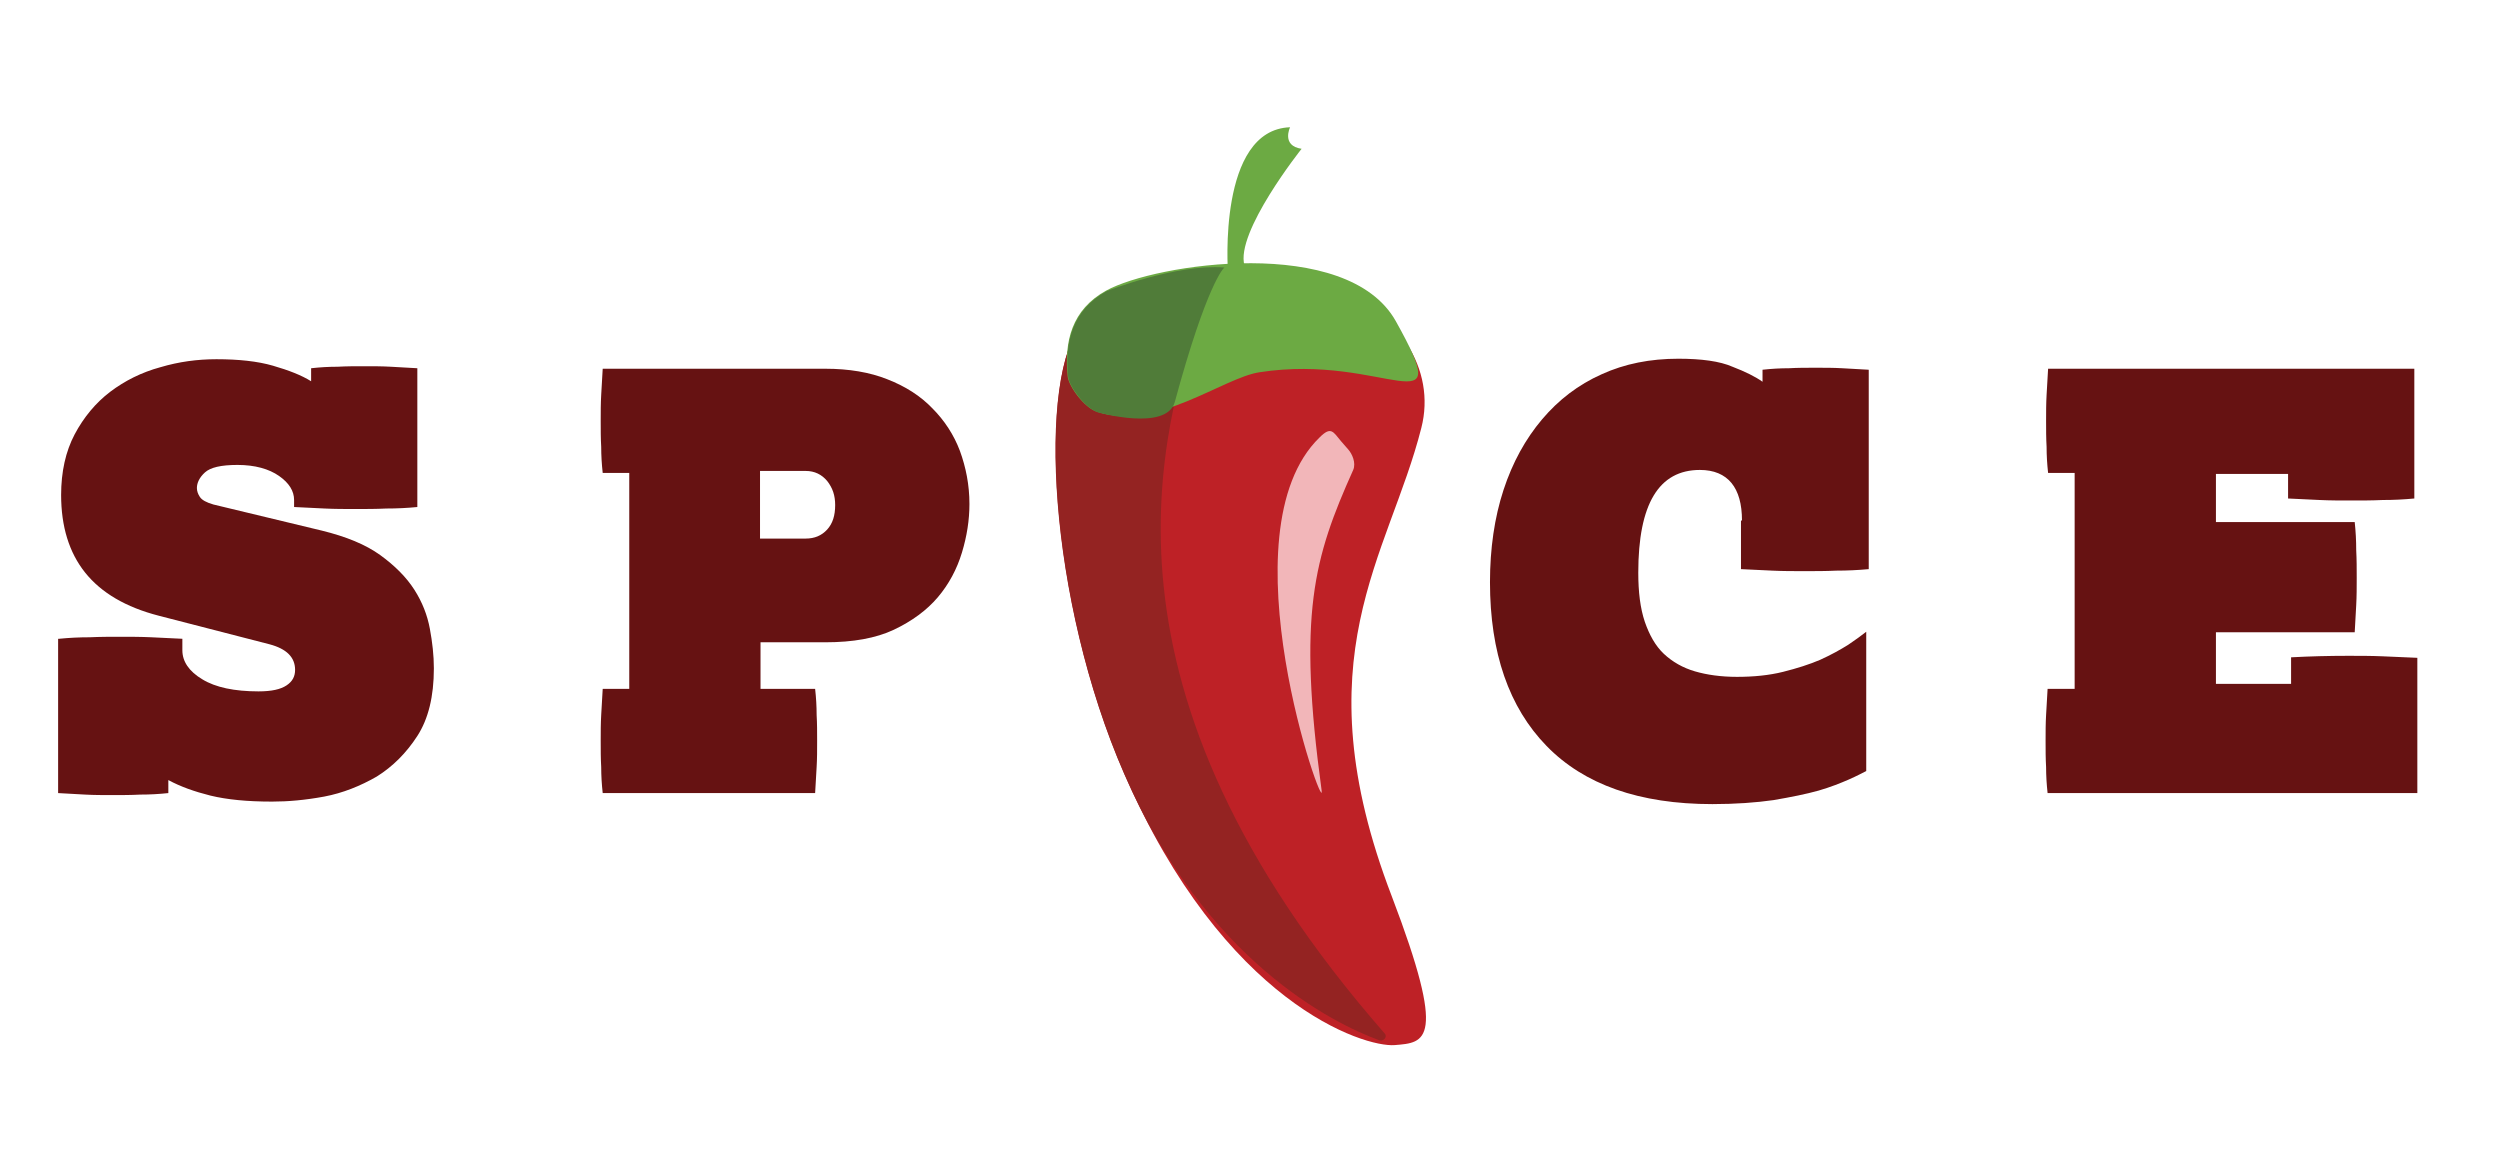
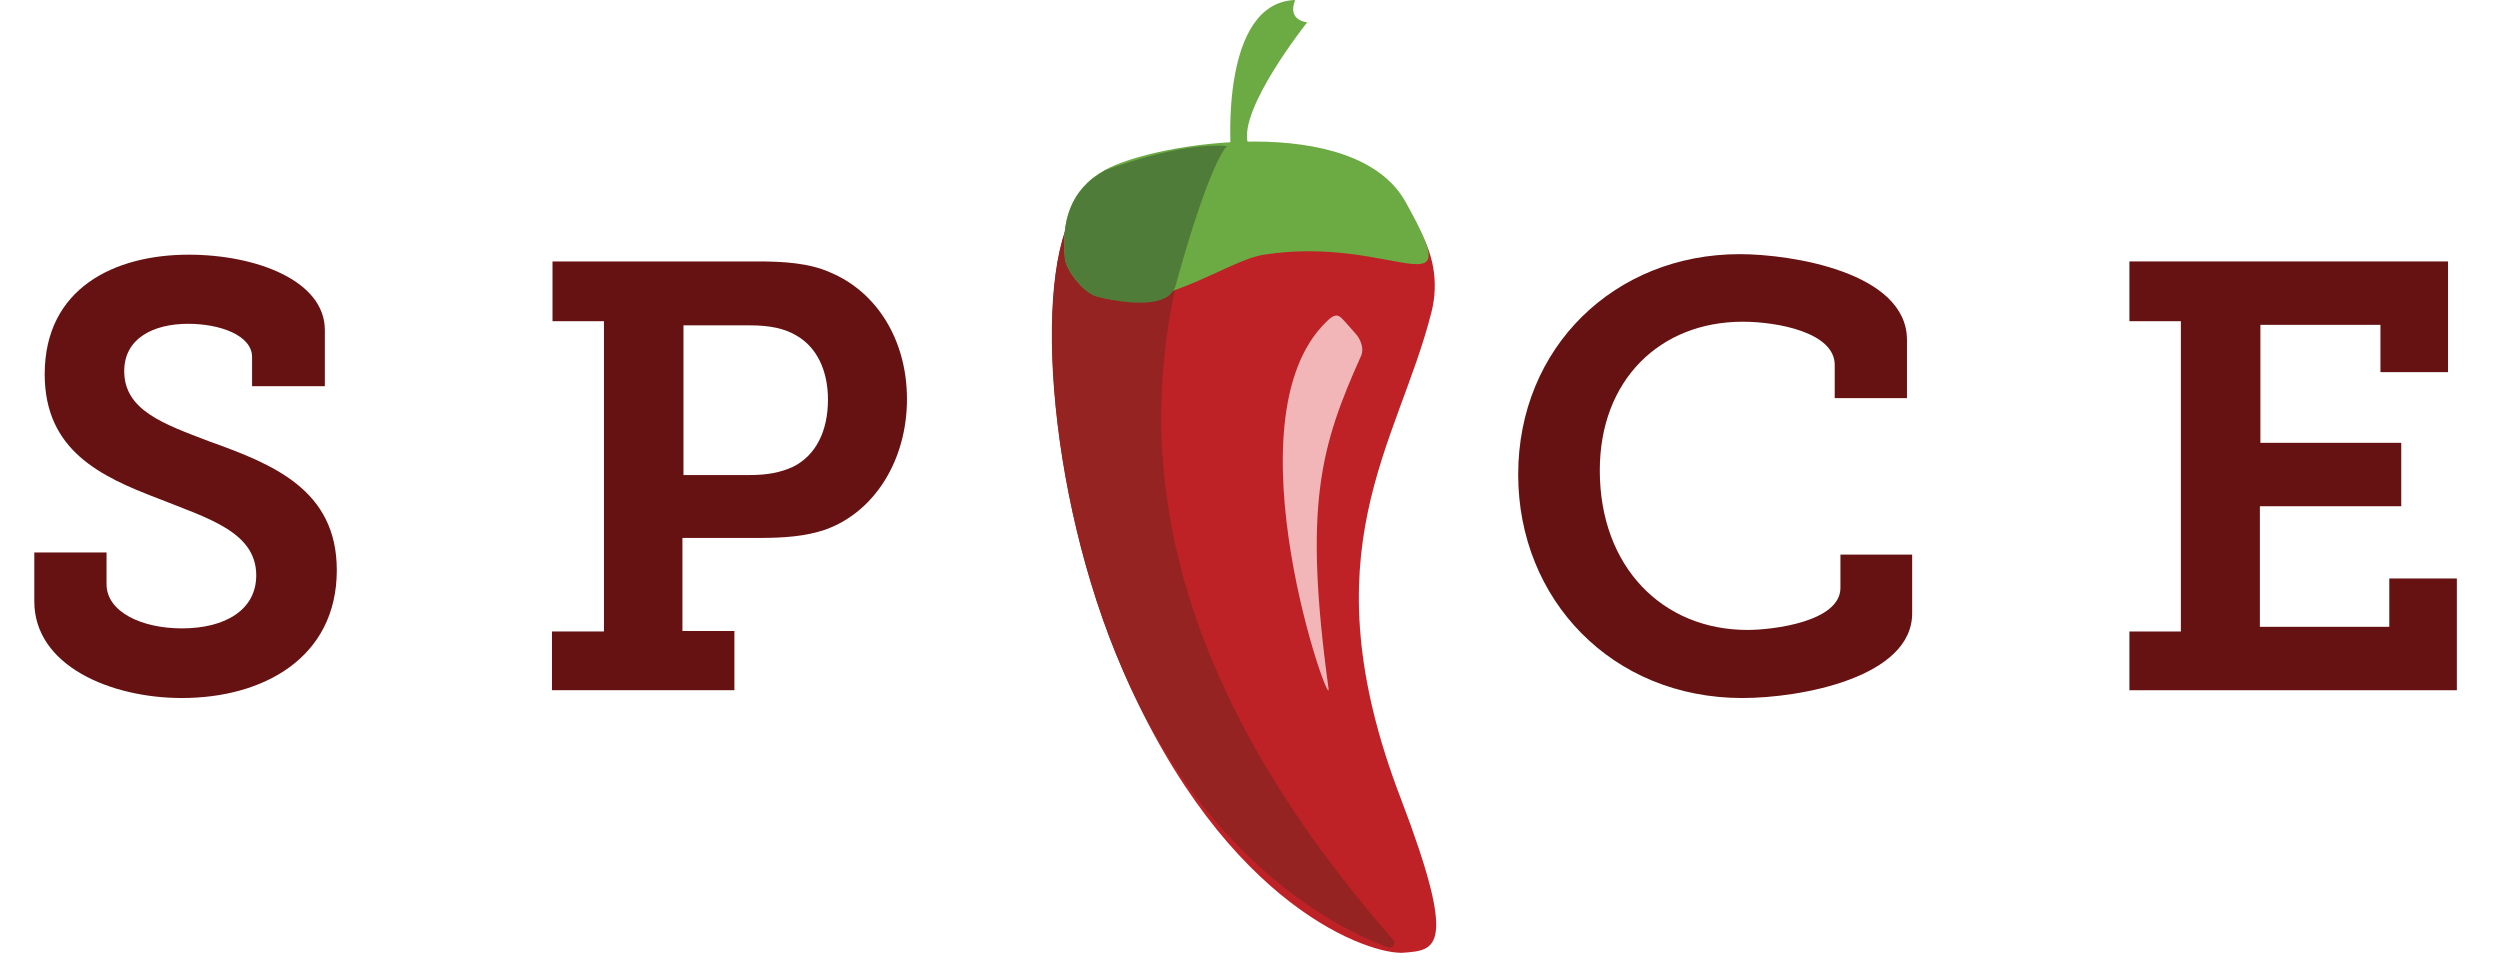
- <svg xmlns="http://www.w3.org/2000/svg" version="1.1" id="Layer_1" x="0px" y="0px" viewBox="0 0 499 234" style="enable-background:new 0 0 499 234;" xml:space="preserve">
+ <svg xmlns="http://www.w3.org/2000/svg" version="1.1" id="Layer_1" x="0px" y="0px" viewBox="0 0 481 188" style="enable-background:new 0 0 481 188;" xml:space="preserve">
  <style type="text/css">
	.st0{fill:#BE2126;}
	.st1{fill:#942322;}
	.st2{fill:#F2B6B9;}
	.st3{fill:#6CAA43;}
	.st4{fill:#507C39;}
	.st5{fill:#661212;}
</style>
  <g>
    <g>
-       <path class="st0" d="M265.7,57.5c13.4,4.4,21,16.2,18,27.9c-6.5,25.7-24.2,45.8-5.9,93.5c11.1,29.1,6.7,29.2,0.6,29.7    s-34.1-8.3-54-54.2c-15.1-34.6-17.5-79.5-8.2-90.2c5-5.7,15.3-8.6,23.4-10.5c5.6-1.3,11.6-1,17.1,0.8L265.7,57.5z" />
-       <path class="st1" d="M240.4,59.6c1-2.9-2.5-5.5-5.9-4.4c-6.1,1.9-14.4,4.6-18.3,9.1c-9.4,10.7-6.9,55.6,8.2,90.2    c16.2,37.3,41.8,49.8,50.8,53.1c0.9,0.4,1.8-0.6,1.2-1.3C216,137.2,231.2,87,240.4,59.6z" />
-       <path class="st2" d="M267.7,88.1l1.4,1.6c0.8,0.9,1.6,2.7,1,4.1c-7.9,17.6-11.1,28.8-6.3,64c0.8,6-19.9-51.6-0.4-70.5    C265.7,85,266.1,86.2,267.7,88.1z" />
-       <path class="st3" d="M213.1,75.1c-0.7-6.9,0.8-13.3,7.7-17.1c9.8-5.4,48.1-11.2,57.8,6.1c12.3,22-2.1,6.3-27.2,10.2    c-7.3,1.1-20.7,11.8-32.4,7.9C216.4,81.4,213.3,77.1,213.1,75.1z" />
-       <path class="st4" d="M234.5,80.2c-1.6,6-15.4,2.1-15.4,2.1c-2.6-0.9-5.7-5.2-5.9-7.1c-0.7-6.9,0.8-13.3,7.7-17.1    c0,0,14-5.5,23.5-4.7C244.3,53.4,240.9,56.6,234.5,80.2z" />
-       <path class="st3" d="M245.1,54.2c0,0-2.1-28.3,12.4-28.8c0,0-1.8,3.7,2.3,4.3c0,0-13.3,16.7-11.4,23.3S245.1,54.2,245.1,54.2z" />
+       <path class="st0" d="M257.4,32.2c13.4,4.4,21,16.2,18,27.9c-6.5,25.7-24.2,45.8-5.9,93.5c11.1,29.1,6.7,29.2,0.6,29.7    s-34.1-8.3-54-54.2c-15.1-34.6-17.5-79.5-8.2-90.2c5-5.7,15.3-8.6,23.4-10.5c5.6-1.3,11.6-1,17.1,0.8L257.4,32.2z" />
+       <path class="st1" d="M232.1,34.2c1-2.9-2.5-5.5-5.9-4.4c-6.1,1.9-14.4,4.6-18.3,9.1c-9.4,10.7-6.9,55.6,8.2,90.2    c16.2,37.3,41.8,49.8,50.8,53.1c0.9,0.4,1.8-0.6,1.2-1.3C207.7,111.9,223,61.7,232.1,34.2z" />
+       <path class="st2" d="M259.5,62.7l1.4,1.6c0.8,0.9,1.6,2.7,1,4.1c-7.9,17.6-11.1,28.8-6.3,64c0.8,6-19.9-51.6-0.4-70.5    C257.4,59.7,257.8,60.9,259.5,62.7z" />
+       <path class="st3" d="M204.9,49.8c-0.7-6.9,0.8-13.3,7.7-17.1c9.8-5.4,48.1-11.2,57.8,6.1c12.3,22-2.1,6.3-27.2,10.2    c-7.3,1.1-20.7,11.8-32.4,7.9C208.2,56.1,205.1,51.8,204.9,49.8z" />
+       <path class="st4" d="M226.2,54.9c-1.6,6-15.4,2.1-15.4,2.1c-2.6-0.9-5.7-5.2-5.9-7.1c-0.7-6.9,0.8-13.3,7.7-17.1    c0,0,14-5.5,23.5-4.7C236,28,232.7,31.3,226.2,54.9z" />
+       <path class="st3" d="M236.8,28.8c0,0-2.1-28.3,12.4-28.8c0,0-1.8,3.7,2.3,4.3c0,0-13.3,16.7-11.4,23.3S236.8,28.8,236.8,28.8z" />
    </g>
    <g>
-       <path class="st5" d="M11.8,127.5c2-0.2,4-0.3,6.1-0.3c2.1-0.1,4.1-0.1,6.1-0.1c2,0,4.1,0,6.2,0.1c2.1,0.1,4.1,0.2,6.2,0.3v2.3    c0,2.2,1.3,4.2,4,5.8c2.6,1.6,6.4,2.4,11.2,2.4c2.6,0,4.4-0.4,5.6-1.2c1.2-0.8,1.7-1.8,1.7-3.1c0-2.5-1.7-4.2-5.1-5.1l-22.1-5.7    c-6.6-1.7-11.5-4.6-14.7-8.6c-3.2-4-4.8-9.2-4.8-15.5c0-4.6,0.9-8.7,2.7-12.1c1.8-3.4,4.2-6.3,7.1-8.5c2.9-2.2,6.3-3.9,10-4.9    c3.7-1.1,7.4-1.6,11.2-1.6c4.4,0,8.2,0.4,11.3,1.3c3.1,0.9,5.7,1.9,7.6,3.1v-2.6c1.8-0.2,3.5-0.3,5.3-0.3c1.7-0.1,3.5-0.1,5.3-0.1    c1.8,0,3.6,0,5.3,0.1c1.8,0.1,3.6,0.2,5.3,0.3v27.7c-2,0.2-4.1,0.3-6.2,0.3c-2.1,0.1-4.1,0.1-6.2,0.1c-2,0-4,0-6.1-0.1    c-2.1-0.1-4.1-0.2-6.1-0.3v-1.4c0-1.8-1-3.4-3-4.8c-2-1.4-4.8-2.2-8.3-2.2c-3.3,0-5.4,0.5-6.5,1.5c-1.1,1-1.6,2.1-1.6,3.1    c0,0.6,0.2,1.2,0.6,1.8c0.4,0.6,1.3,1.1,2.7,1.5l21.6,5.2c4.9,1.2,8.8,2.8,11.7,4.9c2.9,2.1,5.2,4.4,6.8,6.9    c1.6,2.5,2.6,5.1,3.1,7.8c0.5,2.7,0.8,5.3,0.8,7.9c0,5.6-1.1,10.1-3.3,13.5c-2.2,3.4-4.9,6.1-8.1,8.1c-3.3,1.9-6.8,3.3-10.5,4    c-3.8,0.7-7.2,1-10.4,1c-5,0-9-0.4-12.3-1.2c-3.2-0.8-6-1.8-8.4-3.1v2.6c-1.9,0.2-3.7,0.3-5.6,0.3c-1.9,0.1-3.7,0.1-5.5,0.1    c-1.9,0-3.7,0-5.5-0.1c-1.8-0.1-3.6-0.2-5.4-0.3V127.5z" />
-       <path class="st5" d="M125.6,137.3V94.4h-5.3c-0.2-1.8-0.3-3.5-0.3-5.2c-0.1-1.7-0.1-3.4-0.1-5.2c0-1.8,0-3.5,0.1-5.2    c0.1-1.7,0.2-3.4,0.3-5.2h44.5c4.6,0,8.8,0.7,12.3,2.1c3.6,1.4,6.6,3.3,9,5.8c2.4,2.4,4.3,5.3,5.5,8.5c1.2,3.3,1.9,6.8,1.9,10.6    c0,3.2-0.5,6.4-1.5,9.7c-1,3.3-2.6,6.3-4.8,8.9c-2.2,2.6-5.2,4.8-8.8,6.5c-3.6,1.7-8.2,2.5-13.6,2.5h-13v9.3h10.9    c0.2,1.8,0.3,3.5,0.3,5.2c0.1,1.7,0.1,3.4,0.1,5.2c0,1.8,0,3.5-0.1,5.2c-0.1,1.7-0.2,3.4-0.3,5.2h-42.4c-0.2-1.8-0.3-3.5-0.3-5.2    c-0.1-1.7-0.1-3.4-0.1-5.2c0-1.8,0-3.5,0.1-5.2c0.1-1.7,0.2-3.4,0.3-5.2H125.6z M160.8,107.5c1.8,0,3.2-0.6,4.3-1.8    c1.1-1.2,1.6-2.8,1.6-4.9c0-1.9-0.5-3.4-1.6-4.8c-1.1-1.3-2.5-2-4.3-2h-9.1v13.5H160.8z" />
+       <path class="st5" d="M20.5,106.2v6.2c0,5.3,6.7,8.5,14.5,8.5c8.4,0,14.3-3.6,14.3-10.2c0-8.4-9.4-11-18.9-14.8    C19.4,91.7,8.6,86.7,8.6,72c0-16.6,13.5-23,27.7-23c13,0,26.2,5,26.2,14.5v10.8H48.5v-5.6c0-4.2-6.2-6.4-12.3-6.4    c-6.7,0-12.3,2.8-12.3,9.1c0,7.6,7.7,10.2,16.3,13.5c12.3,4.4,24.6,9.3,24.6,24.8c0,16.9-14.2,24.6-29.8,24.6    c-13.7,0-28.4-6.2-28.4-18.6v-9.4H20.5z" />
+       <path class="st5" d="M106.3,121.5h9.9V61.8h-9.9V50.3h39.5c4.9,0,9.9,0.3,13.9,2.1c8.9,3.7,14.8,12.9,14.8,24.4    c0,11.7-6.2,21.7-15.7,25.1c-3.8,1.3-8,1.6-12.7,1.6h-14.8v17.9h10v11.4h-35.1V121.5z M144.2,91.4c3.5,0,6-0.5,8.4-1.6    c4.4-2.2,6.7-6.9,6.7-12.9c0-5.7-2.2-10.1-6-12.3c-2.3-1.4-5.2-2-8.9-2h-12.9v28.8H144.2z" />
    </g>
    <g>
-       <path class="st5" d="M347.7,103.9c0-3.3-0.7-5.8-2.1-7.5c-1.4-1.7-3.5-2.6-6.3-2.6c-8.2,0-12.3,6.8-12.3,20.5    c0,3.9,0.4,7.1,1.3,9.8c0.9,2.6,2.1,4.8,3.8,6.4c1.7,1.6,3.8,2.8,6.2,3.5c2.4,0.7,5.2,1.1,8.4,1.1c3.3,0,6.4-0.3,9.2-1    c2.8-0.7,5.3-1.5,7.4-2.4c2.2-1,4-2,5.6-3c1.5-1,2.7-1.9,3.6-2.6v27.8c-0.8,0.4-1.9,1-3.5,1.7c-1.6,0.7-3.6,1.5-6,2.2    c-2.5,0.7-5.5,1.3-9,1.9c-3.5,0.5-7.6,0.8-12.2,0.8c-14.6,0-25.6-3.9-33.1-11.6c-7.5-7.7-11.3-18.6-11.3-32.7    c0-6.7,0.9-12.9,2.7-18.4c1.8-5.5,4.4-10.2,7.7-14.1c3.3-3.9,7.2-6.9,11.9-9c4.6-2.1,9.7-3.1,15.3-3.1c4.6,0,8.3,0.5,10.8,1.6    c2.6,1,4.6,2,6,3v-2.4c1.8-0.2,3.5-0.3,5.3-0.3c1.7-0.1,3.5-0.1,5.3-0.1c1.8,0,3.6,0,5.3,0.1c1.8,0.1,3.6,0.2,5.3,0.3v39.8    c-2.2,0.2-4.3,0.3-6.5,0.3c-2.1,0.1-4.2,0.1-6.3,0.1c-2.2,0-4.3,0-6.4-0.1c-2.1-0.1-4.2-0.2-6.3-0.3V103.9z" />
-       <path class="st5" d="M414.1,137.3V94.4h-5.3c-0.2-1.8-0.3-3.5-0.3-5.2c-0.1-1.7-0.1-3.4-0.1-5.2c0-1.8,0-3.5,0.1-5.2    c0.1-1.7,0.2-3.4,0.3-5.2h73.1v25.9c-2.1,0.2-4.2,0.3-6.3,0.3c-2.1,0.1-4.2,0.1-6.3,0.1c-2.1,0-4.2,0-6.3-0.1    c-2.1-0.1-4.2-0.2-6.3-0.3v-4.9h-14.4v9.6H470c0.2,1.9,0.3,3.7,0.3,5.6c0.1,1.9,0.1,3.7,0.1,5.5c0,1.9,0,3.7-0.1,5.5    c-0.1,1.8-0.2,3.6-0.3,5.4h-27.7v10.3h15v-5.3c3.7-0.2,7.5-0.3,11.4-0.3c2.3,0,4.6,0,6.9,0.1c2.3,0.1,4.6,0.2,6.9,0.3v27h-73.8    c-0.2-1.8-0.3-3.5-0.3-5.2c-0.1-1.7-0.1-3.4-0.1-5.2c0-1.8,0-3.5,0.1-5.2c0.1-1.7,0.2-3.4,0.3-5.2H414.1z" />
+       <path class="st5" d="M334.7,48.9c10,0,32.2,3.5,32.2,16.5v11.2H353v-6.4c0-6.2-10.9-8.3-17.7-8.3c-15.9,0-27.5,11.2-27.5,28.6    c0,18.6,12.1,30.7,28.4,30.7c5,0,17.9-1.6,17.9-8.1v-6.4h13.8V118c0,12.3-21.3,16.3-32.7,16.3c-25,0-43.1-18.9-43.1-43    C292.1,66.8,310.7,48.9,334.7,48.9z" />
+       <path class="st5" d="M409.7,121.5h9.9V61.8h-9.9V50.3H471v21.3h-13v-9.1h-23.1v22.7H462v12.2h-27.2v23.2h24.9v-9.3h13v21.5h-63    V121.5z" />
    </g>
  </g>
</svg>
